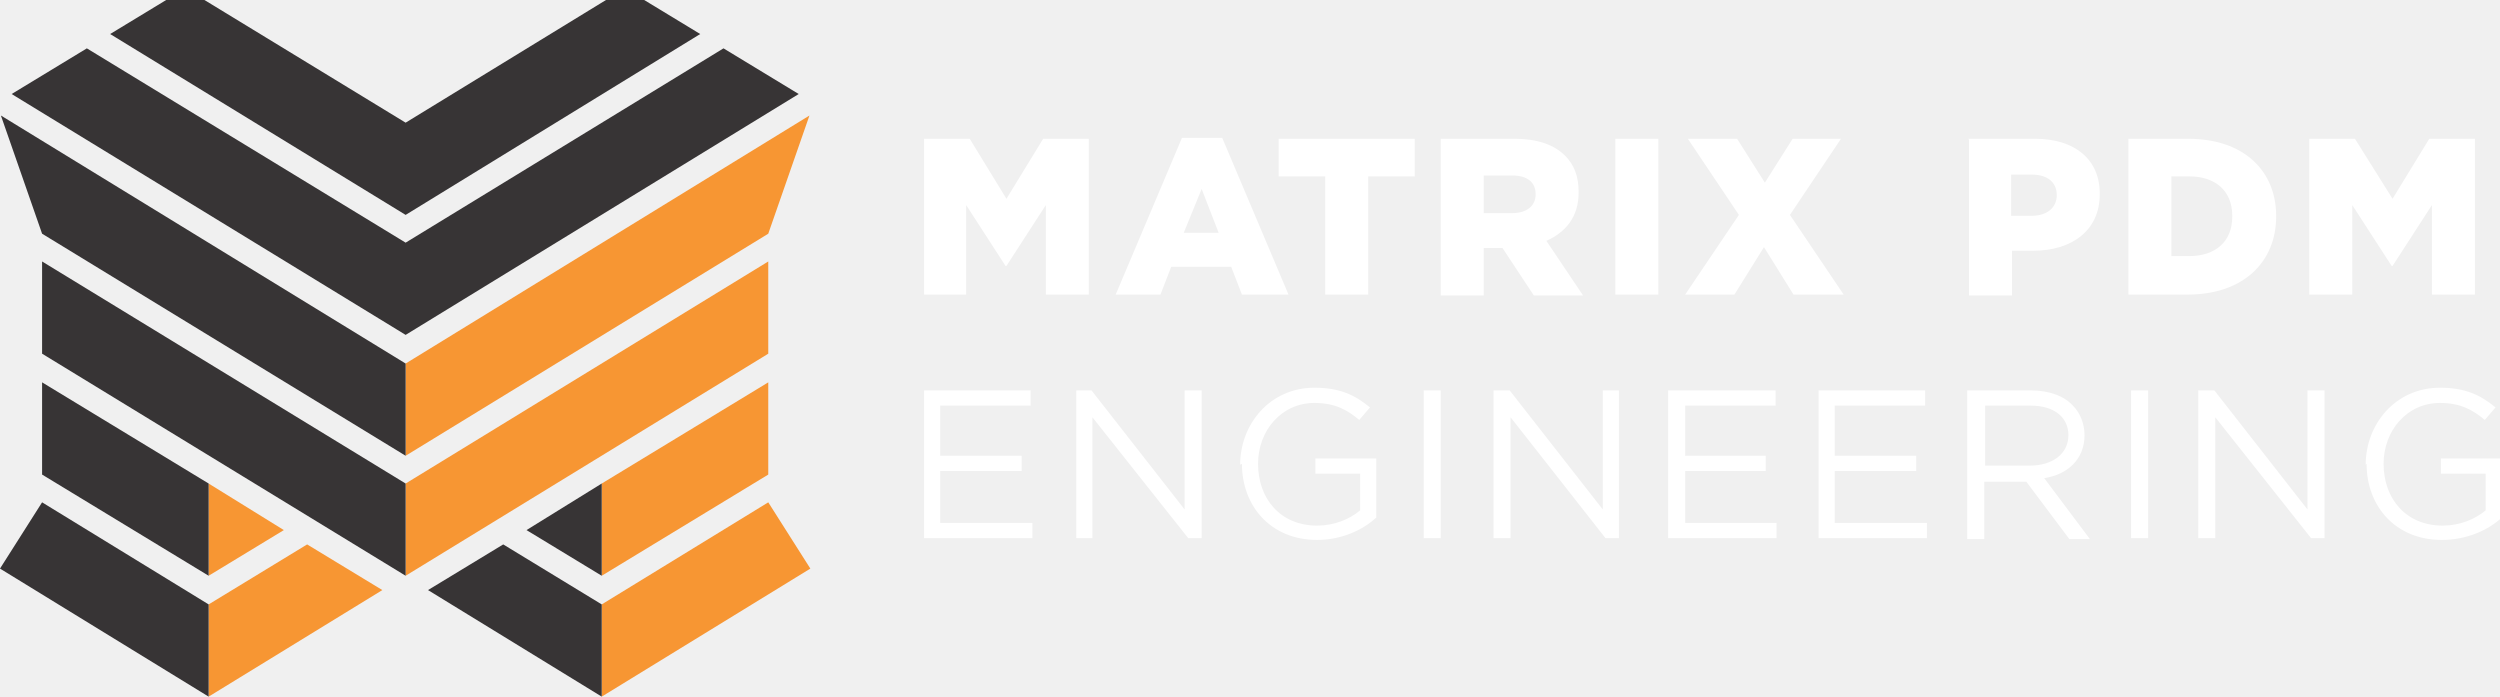
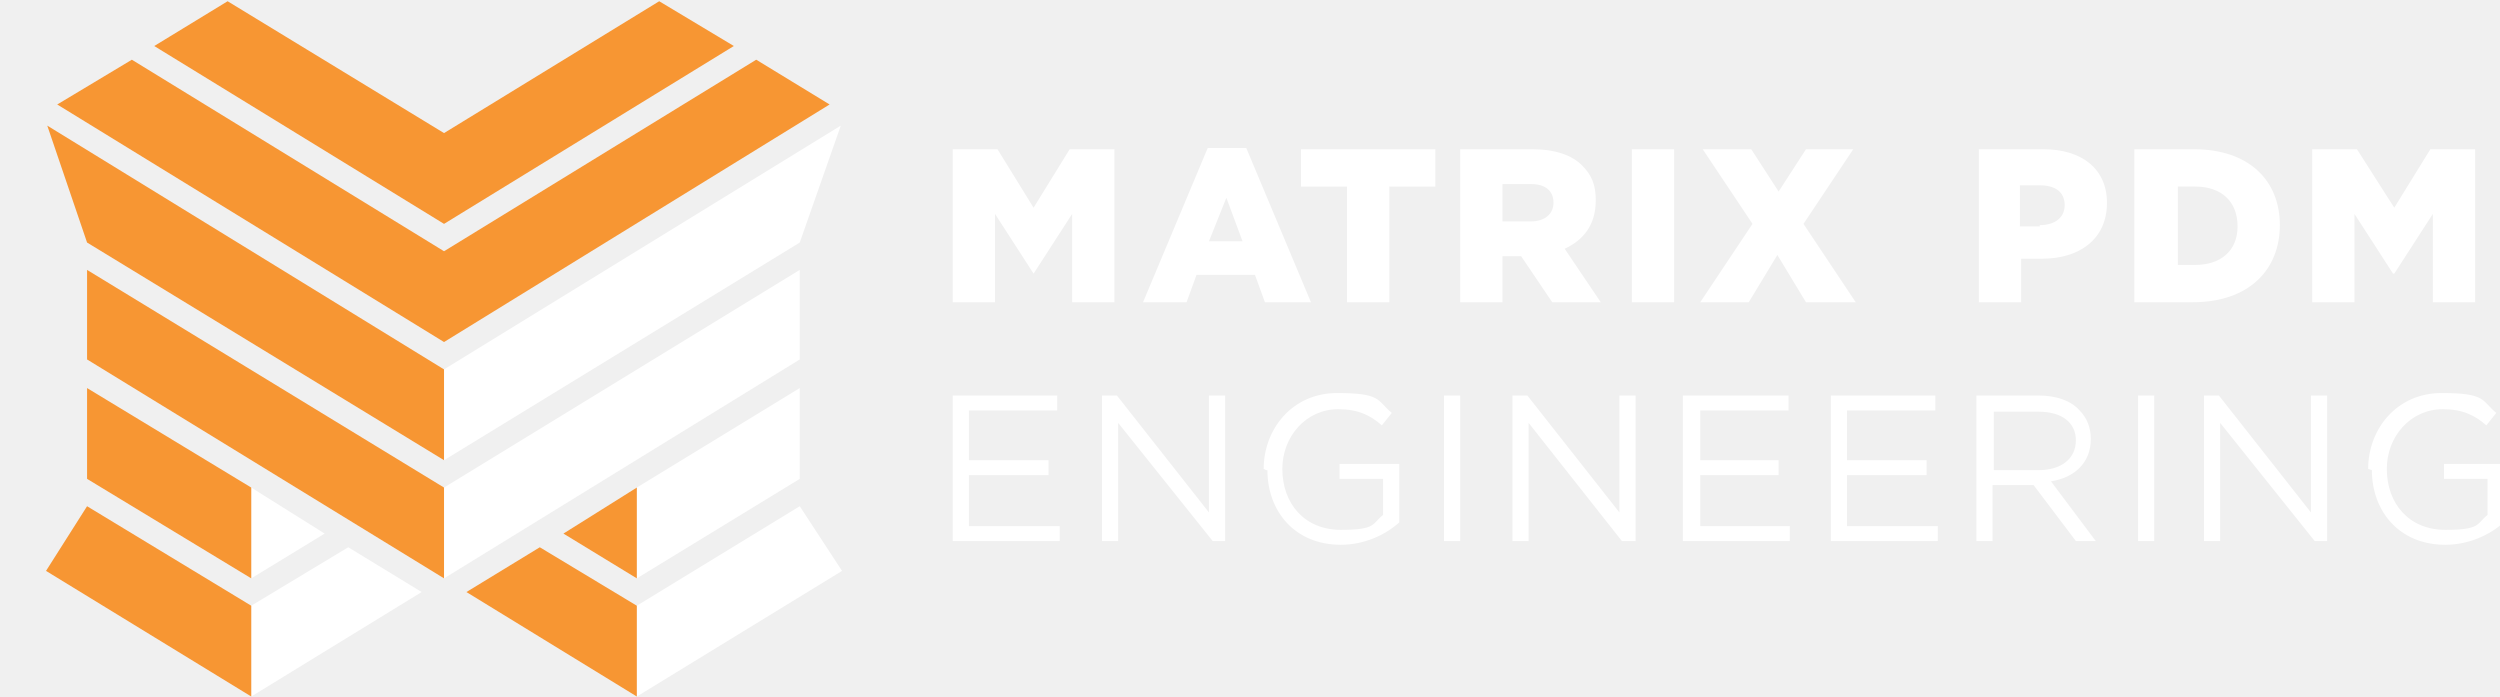
- <svg xmlns="http://www.w3.org/2000/svg" xml:space="preserve" width="2.792in" height="0.778in" version="1.1" style="shape-rendering:geometricPrecision; text-rendering:geometricPrecision; image-rendering:optimizeQuality; fill-rule:evenodd; clip-rule:evenodd" viewBox="0 0 2792 778">
+ <svg xmlns="http://www.w3.org/2000/svg" id="Layer_1" version="1.1" viewBox="0 0 201 56">
  <defs>
-     <style type="text/css">
-    
-     .fil1 {fill:#373435;fill-rule:nonzero}
-     .fil0 {fill:#F79633;fill-rule:nonzero}
-    
-   </style>
+     <style>
+       .st0 {
+         fill: #fff;
+       }
+ 
+       .st1 {
+         fill: #f79633;
+       }
+     </style>
  </defs>
-   <g id="Layer_x0020_1">
-     <polygon class="fil0" points="453,406 453,509 858,261 904,129 " />
-     <polygon class="fil0" points="672,643 858,530 858,427 672,540 " />
-     <polygon class="fil0" points="672,778 905,635 858,561 672,675 " />
-     <polygon class="fil0" points="453,643 858,395 858,292 453,540 " />
-     <polygon class="fil0" points="427,659 233,778 233,675 343,608 " />
-     <polygon class="fil0" points="233,643 233,540 317,592 " />
-     <polygon class="fil1" points="478,659 672,778 672,675 562,608 " />
-     <polygon class="fil1" points="672,643 672,540 588,592 " />
-     <polygon class="fil1" points="453,406 453,509 47,261 1,129 " />
-     <polygon class="fil1" points="233,643 47,530 47,427 233,540 " />
-     <polygon class="fil1" points="233,778 0,635 47,561 233,675 " />
-     <polygon class="fil1" points="453,643 47,395 47,292 453,540 " />
-     <polygon class="fil1" points="808,54 453,271 97,54 13,105 453,374 892,105 " />
-     <polygon class="fil1" points="698,-13 453,137 207,-13 207,-13 123,38 453,240 782,38 698,-13 " />
-     <polygon class="fil1" points="1032,436 1151,436 1151,453 1050,453 1050,509 1141,509 1141,526 1050,526 1050,584 1153,584 1153,601 1032,601 " style="fill:#fff" />
-     <polygon class="fil1" points="1202,436 1219,436 1323,569 1323,436 1342,436 1342,601 1327,601 1220,466 1220,601 1202,601 " style="fill:#fff" />
-     <path class="fil1" d="M1385 519l0 0c0,-45 33,-86 83,-86 28,0 45,8 62,22l-12 14c-13,-11 -27,-19 -50,-19 -37,0 -63,31 -63,68l0 0c0,39 25,69 66,69 19,0 36,-7 48,-17l0 -41 -50 0 0 -17 68 0 0 66c-15,14 -39,25 -66,25 -52,0 -84,-38 -84,-85z" style="fill:#fff" />
-     <polygon class="fil1" points="1590,601 1609,601 1609,436 1590,436 " style="fill:#fff" />
-     <polygon class="fil1" points="1668,436 1686,436 1790,569 1790,436 1808,436 1808,601 1793,601 1687,466 1687,601 1668,601 " style="fill:#fff" />
-     <polygon class="fil1" points="1863,436 1983,436 1983,453 1882,453 1882,509 1972,509 1972,526 1882,526 1882,584 1984,584 1984,601 1863,601 " style="fill:#fff" />
-     <polygon class="fil1" points="2031,436 2150,436 2150,453 2049,453 2049,509 2140,509 2140,526 2049,526 2049,584 2152,584 2152,601 2031,601 " style="fill:#fff" />
-     <path class="fil1" d="M2267 520c25,0 43,-13 43,-34l0 0c0,-20 -16,-33 -42,-33l-51 0 0 67 51 0zm-70 -84l71 0c20,0 37,6 47,17 8,8 13,20 13,33l0 0c0,27 -19,44 -45,48l51 68 -23 0 -48 -64 -47 0 0 64 -19 0 0 -166z" style="fill:#fff" />
-     <polygon class="fil1" points="2380,601 2399,601 2399,436 2380,436 " style="fill:#fff" />
-     <polygon class="fil1" points="2455,436 2473,436 2577,569 2577,436 2596,436 2596,601 2581,601 2474,466 2474,601 2455,601 " style="fill:#fff" />
-     <path class="fil1" d="M2642 519l0 0c0,-45 33,-86 83,-86 28,0 45,8 62,22l-12 14c-13,-11 -27,-19 -50,-19 -37,0 -63,31 -63,68l0 0c0,39 25,69 66,69 19,0 36,-7 48,-17l0 -41 -50 0 0 -17 68 0 0 66c-15,14 -39,25 -67,25 -52,0 -84,-38 -84,-85z" style="fill:#fff" />
-     <polygon class="fil1" points="1032,155 1083,155 1124,222 1165,155 1216,155 1216,329 1168,329 1168,229 1124,297 1123,297 1079,229 1079,329 1032,329 " style="fill:#fff" />
-     <path class="fil1" d="M1361 260l-19 -49 -20 49 39 0zm-42 -106l46 0 74 175 -52 0 -12 -31 -67 0 -12 31 -50 0 74 -175z" style="fill:#fff" />
-     <polygon class="fil1" points="1480,197 1428,197 1428,155 1580,155 1580,197 1528,197 1528,329 1480,329 " style="fill:#fff" />
-     <path class="fil1" d="M1689 238c16,0 26,-8 26,-21l0 0c0,-14 -10,-21 -26,-21l-32 0 0 42 32 0zm-80 -83l82 0c27,0 45,7 57,19 10,10 15,23 15,40l0 1c0,27 -14,44 -36,54l41 61 -55 0 -35 -53 -21 0 0 53 -48 0 0 -174z" style="fill:#fff" />
-     <polygon class="fil1" points="1804,329 1852,329 1852,155 1804,155 " style="fill:#fff" />
-     <polygon class="fil1" points="2056,155 1999,240 2059,329 2003,329 1970,276 1937,329 1882,329 1942,240 1885,155 1940,155 1971,204 2002,155 " style="fill:#fff" />
-     <path class="fil1" d="M2269 241c17,0 28,-9 28,-23l0 0c0,-15 -11,-23 -28,-23l-23 0 0 46 23 0zm-71 -86l75 0c44,0 72,23 72,61l0 1c0,41 -32,63 -74,63l-24 0 0 50 -48 0 0 -174z" style="fill:#fff" />
-     <path class="fil1" d="M2425 197l0 89 20 0c29,0 48,-16 48,-44l0 -1c0,-28 -19,-44 -48,-44l-20 0zm-48 -42l67 0c62,0 98,36 98,86l0 1c0,50 -36,87 -99,87l-66 0 0 -174z" style="fill:#fff" />
-     <polygon class="fil1" points="2579,155 2630,155 2672,222 2713,155 2764,155 2764,329 2716,329 2716,229 2672,297 2671,297 2627,229 2627,329 2579,329 " style="fill:#fff" />
-   </g>
+   <polygon class="st0" points="35.7 29.7 35.7 37 64.3 19.5 67.6 10.1 35.7 29.7" />
+   <polygon class="st0" points="51.2 46.5 64.3 38.5 64.3 31.2 51.2 39.2 51.2 46.5" />
+   <polygon class="st0" points="51.2 56 67.7 45.9 64.3 40.7 51.2 48.7 51.2 56" />
+   <polygon class="st0" points="35.7 46.5 64.3 28.9 64.3 21.7 35.7 39.2 35.7 46.5" />
+   <polygon class="st0" points="33.9 47.6 20.2 56 20.2 48.7 28 44 33.9 47.6" />
+   <polygon class="st0" points="20.2 46.5 20.2 39.2 26.1 42.9 20.2 46.5" />
+   <polygon class="st1" points="37.5 47.6 51.2 56 51.2 48.7 43.4 44 37.5 47.6" />
+   <polygon class="st1" points="51.2 46.5 51.2 39.2 45.3 42.9 51.2 46.5" />
+   <polygon class="st1" points="35.7 29.7 35.7 37 7 19.5 3.8 10.1 35.7 29.7" />
+   <polygon class="st1" points="20.2 46.5 7 38.5 7 31.2 20.2 39.2 20.2 46.5" />
+   <polygon class="st1" points="20.2 56 3.7 45.9 7 40.7 20.2 48.7 20.2 56" />
+   <polygon class="st1" points="35.7 46.5 7 28.9 7 21.7 35.7 39.2 35.7 46.5" />
+   <polygon class="st1" points="60.8 4.8 35.7 20.2 10.6 4.8 4.6 8.4 35.7 27.5 66.7 8.4 60.8 4.8" />
+   <polygon class="st1" points="53 .1 35.7 10.7 18.3 .1 18.3 .1 12.4 3.7 35.7 18 59 3.7 53 .1" />
+   <polygon class="st0" points="76.6 31.8 85 31.8 85 33 77.9 33 77.9 37 84.3 37 84.3 38.2 77.9 38.2 77.9 42.3 85.2 42.3 85.2 43.5 76.6 43.5 76.6 31.8" />
+   <polygon class="st0" points="88.6 31.8 89.8 31.8 97.2 41.2 97.2 31.8 98.5 31.8 98.5 43.5 97.5 43.5 89.9 34 89.9 43.5 88.6 43.5 88.6 31.8" />
+   <path class="st0" d="M101.6,37.7h0c0-3.2,2.3-6.1,5.9-6.1s3.2.6,4.4,1.6l-.8,1c-.9-.8-1.9-1.3-3.5-1.3-2.6,0-4.5,2.2-4.5,4.8h0c0,2.8,1.8,4.9,4.7,4.9s2.5-.5,3.4-1.2v-2.9h-3.5v-1.2h4.8v4.7c-1.1,1-2.8,1.8-4.7,1.8-3.7,0-5.9-2.7-5.9-6h-.1Z" />
+   <polygon class="st0" points="116.1 43.5 117.4 43.5 117.4 31.8 116.1 31.8 116.1 43.5" />
+   <polygon class="st0" points="121.6 31.8 122.8 31.8 130.2 41.2 130.2 31.8 131.5 31.8 131.5 43.5 130.4 43.5 122.9 34 122.9 43.5 121.6 43.5 121.6 31.8" />
+   <polygon class="st0" points="135.3 31.8 143.8 31.8 143.8 33 136.7 33 136.7 37 143 37 143 38.2 136.7 38.2 136.7 42.3 143.9 42.3 143.9 43.5 135.3 43.5 135.3 31.8" />
+   <polygon class="st0" points="147.2 31.8 155.6 31.8 155.6 33 148.5 33 148.5 37 154.9 37 154.9 38.2 148.5 38.2 148.5 42.3 155.8 42.3 155.8 43.5 147.2 43.5 147.2 31.8" />
+   <path class="st0" d="M163.9,37.8c1.8,0,3-.9,3-2.4h0c0-1.4-1.1-2.3-3-2.3h-3.6v4.7h3.6,0ZM158.9,31.8h5c1.4,0,2.6.4,3.3,1.2.6.6.9,1.4.9,2.3h0c0,1.9-1.3,3.1-3.2,3.4l3.6,4.8h-1.6l-3.4-4.5h-3.3v4.5h-1.3v-11.7Z" />
+   <polygon class="st0" points="171.9 43.5 173.2 43.5 173.2 31.8 171.9 31.8 171.9 43.5" />
+   <polygon class="st0" points="177.2 31.8 178.4 31.8 185.8 41.2 185.8 31.8 187.1 31.8 187.1 43.5 186.1 43.5 178.5 34 178.5 43.5 177.2 43.5 177.2 31.8" />
+   <path class="st0" d="M190.4,37.7h0c0-3.2,2.3-6.1,5.9-6.1s3.2.6,4.4,1.6l-.8,1c-.9-.8-1.9-1.3-3.5-1.3-2.6,0-4.5,2.2-4.5,4.8h0c0,2.8,1.8,4.9,4.7,4.9s2.5-.5,3.4-1.2v-2.9h-3.5v-1.2h4.8v4.7c-1.1,1-2.8,1.8-4.7,1.8-3.7,0-5.9-2.7-5.9-6h0Z" />
+   <polygon class="st0" points="76.6 12 80.2 12 83.1 16.7 86 12 89.6 12 89.6 24.3 86.2 24.3 86.2 17.2 83.1 22 83.1 22 80 17.2 80 24.3 76.6 24.3 76.6 12" />
+   <path class="st0" d="M99.9,19.4l-1.3-3.5-1.4,3.5h2.8ZM96.9,11.9h3.3l5.2,12.4h-3.7l-.8-2.2h-4.7l-.8,2.2h-3.5l5.2-12.4h0Z" />
+   <polygon class="st0" points="108.3 15 104.6 15 104.6 12 115.4 12 115.4 15 111.7 15 111.7 24.3 108.3 24.3 108.3 15" />
+   <path class="st0" d="M123.1,17.8c1.1,0,1.8-.6,1.8-1.5h0c0-1-.7-1.5-1.8-1.5h-2.3v3h2.3ZM117.4,12h5.8c1.9,0,3.2.5,4,1.3s1.1,1.6,1.1,2.8h0c0,2-1,3.2-2.5,3.9l2.9,4.3h-3.9l-2.5-3.7h-1.5v3.7h-3.4v-12.3h0Z" />
+   <polygon class="st0" points="131.2 24.3 134.6 24.3 134.6 12 131.2 12 131.2 24.3" />
+   <polygon class="st0" points="149 12 145 18 149.2 24.3 145.2 24.3 142.9 20.5 140.6 24.3 136.7 24.3 140.9 18 136.9 12 140.8 12 143 15.4 145.2 12 149 12" />
+   <path class="st0" d="M164,18.1c1.2,0,2-.6,2-1.6h0c0-1.1-.8-1.6-2-1.6h-1.6v3.3h1.6ZM159,12h5.3c3.1,0,5.1,1.6,5.1,4.3h0c0,3-2.3,4.5-5.2,4.5h-1.7v3.5h-3.4v-12.3h0Z" />
+   <path class="st0" d="M175.1,15v6.3h1.4c2,0,3.4-1.1,3.4-3.1h0c0-2-1.3-3.2-3.4-3.2h-1.4ZM171.7,12h4.7c4.4,0,6.9,2.5,6.9,6.1h0c0,3.6-2.5,6.2-7,6.2h-4.7v-12.3Z" />
+   <polygon class="st0" points="185.9 12 189.5 12 192.5 16.7 195.4 12 199 12 199 24.3 195.6 24.3 195.6 17.2 192.5 22 192.4 22 189.3 17.2 189.3 24.3 185.9 24.3 185.9 12" />
</svg>
